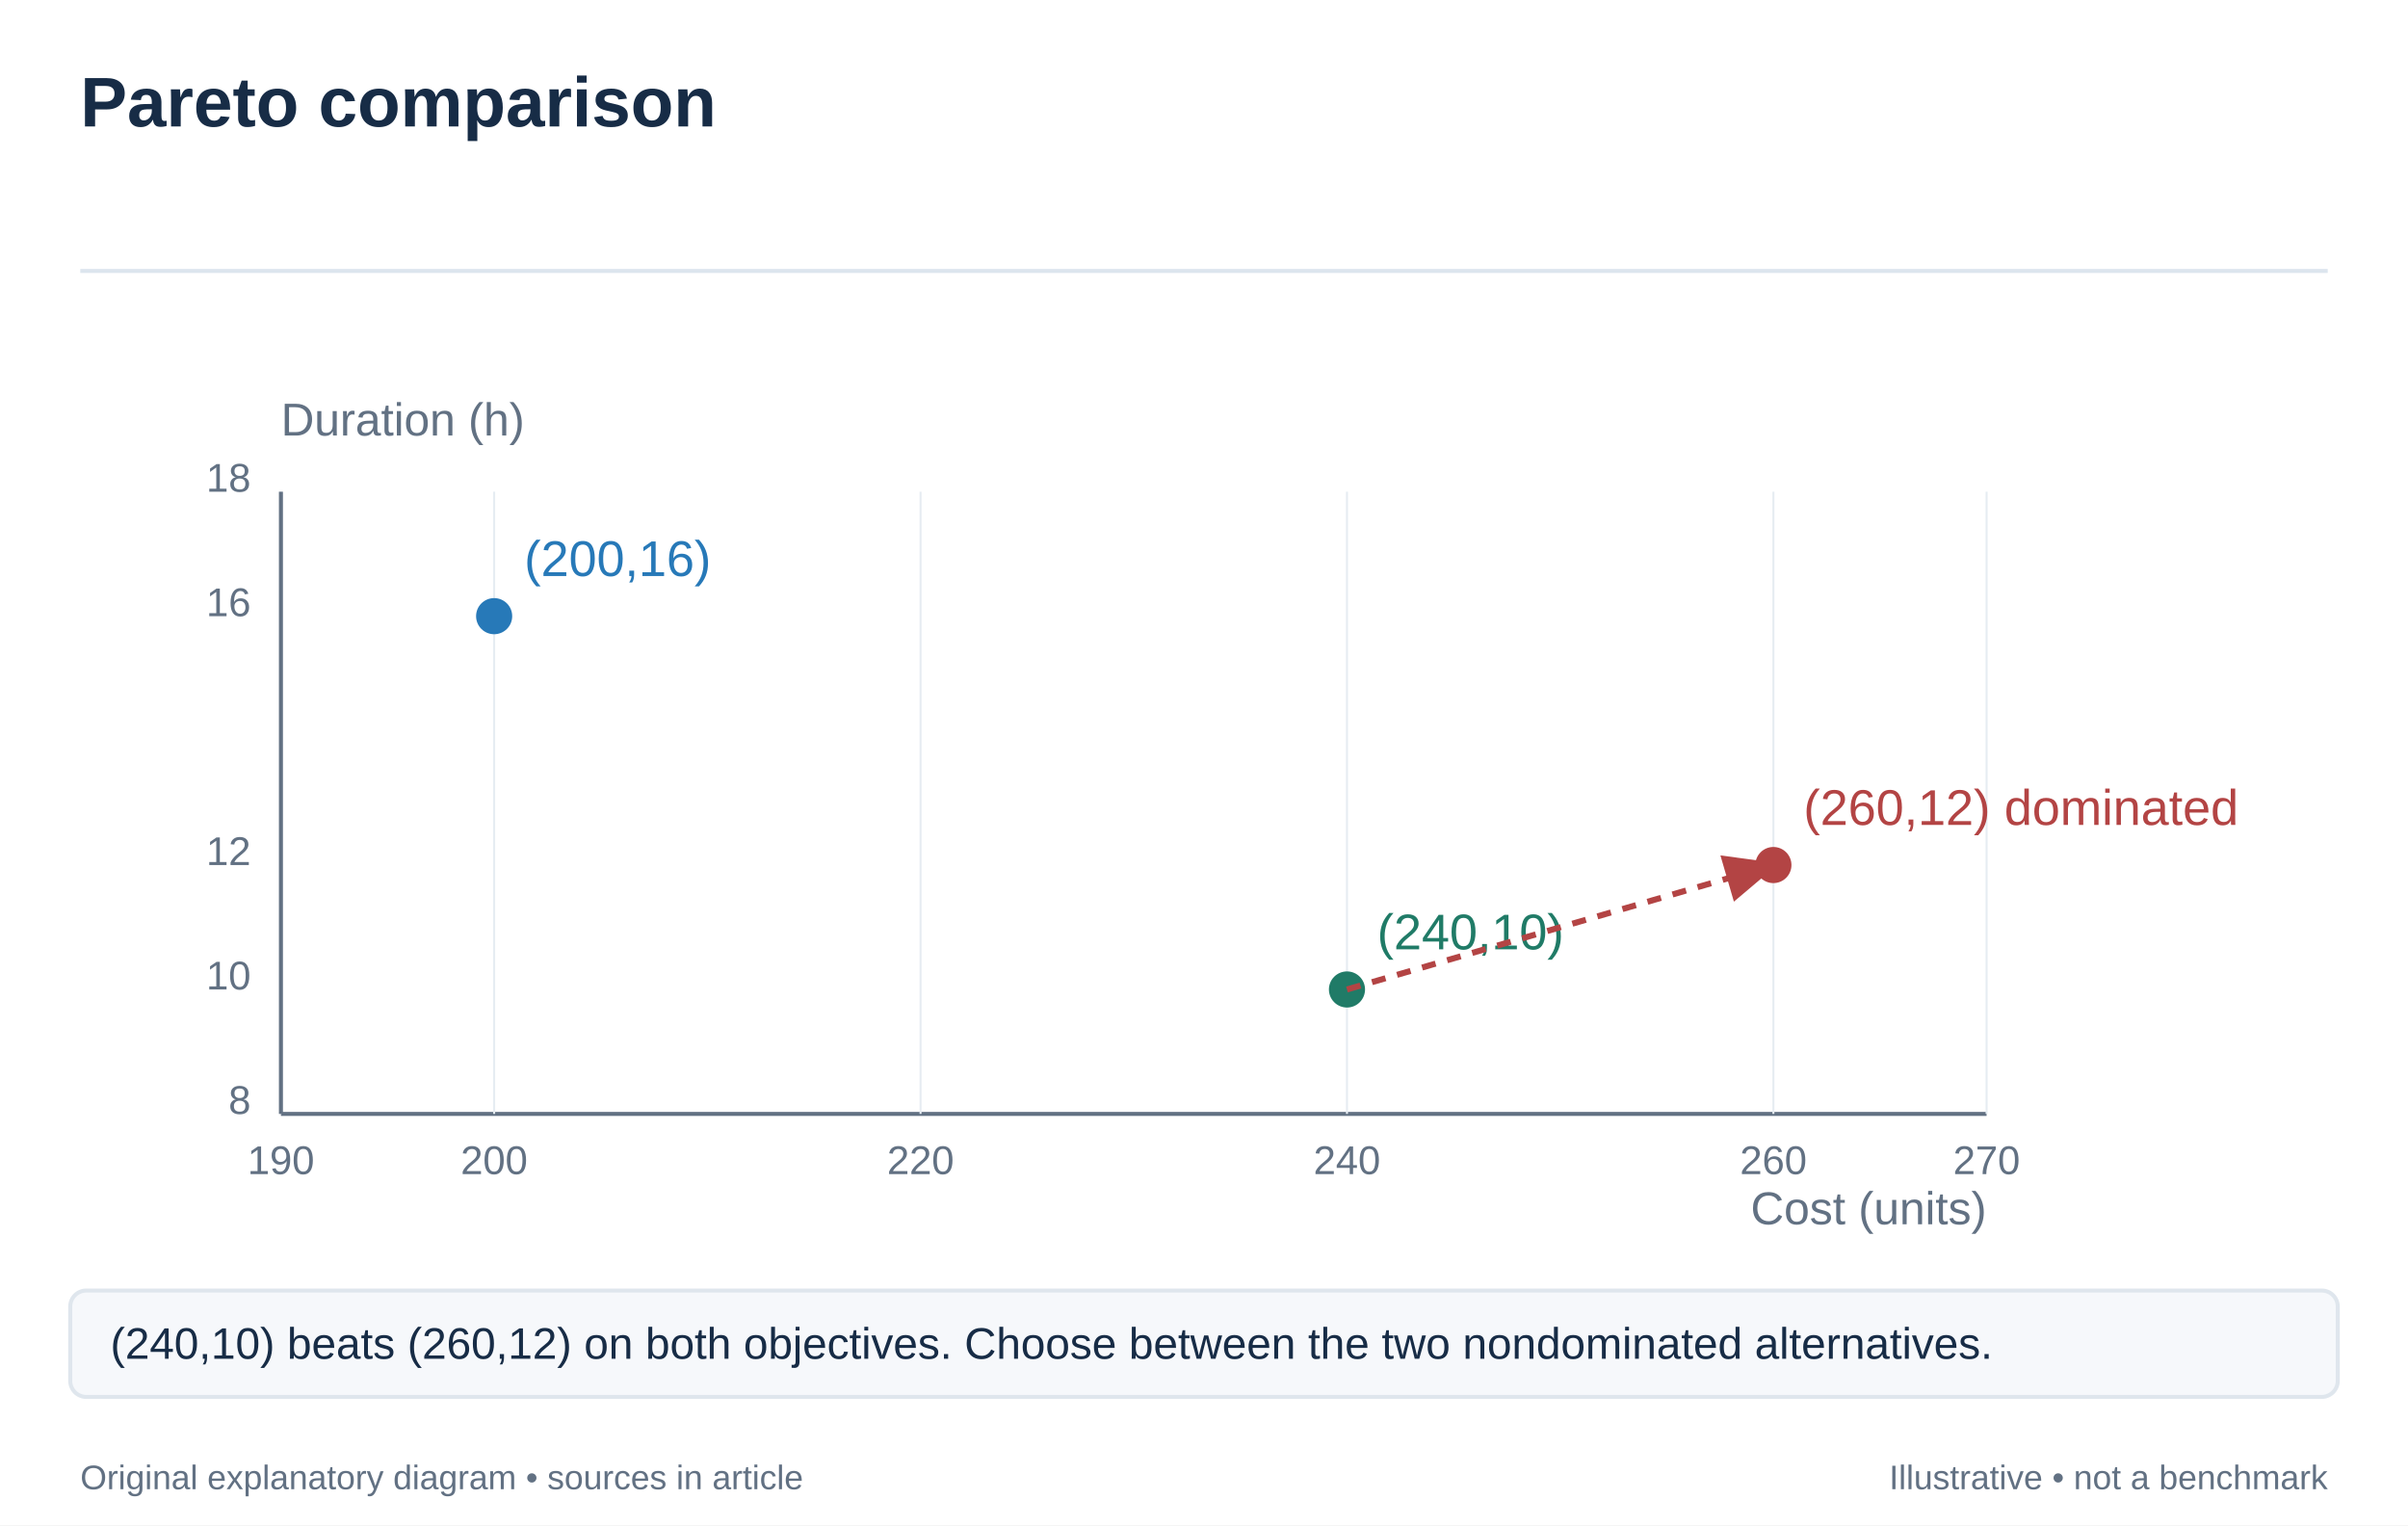
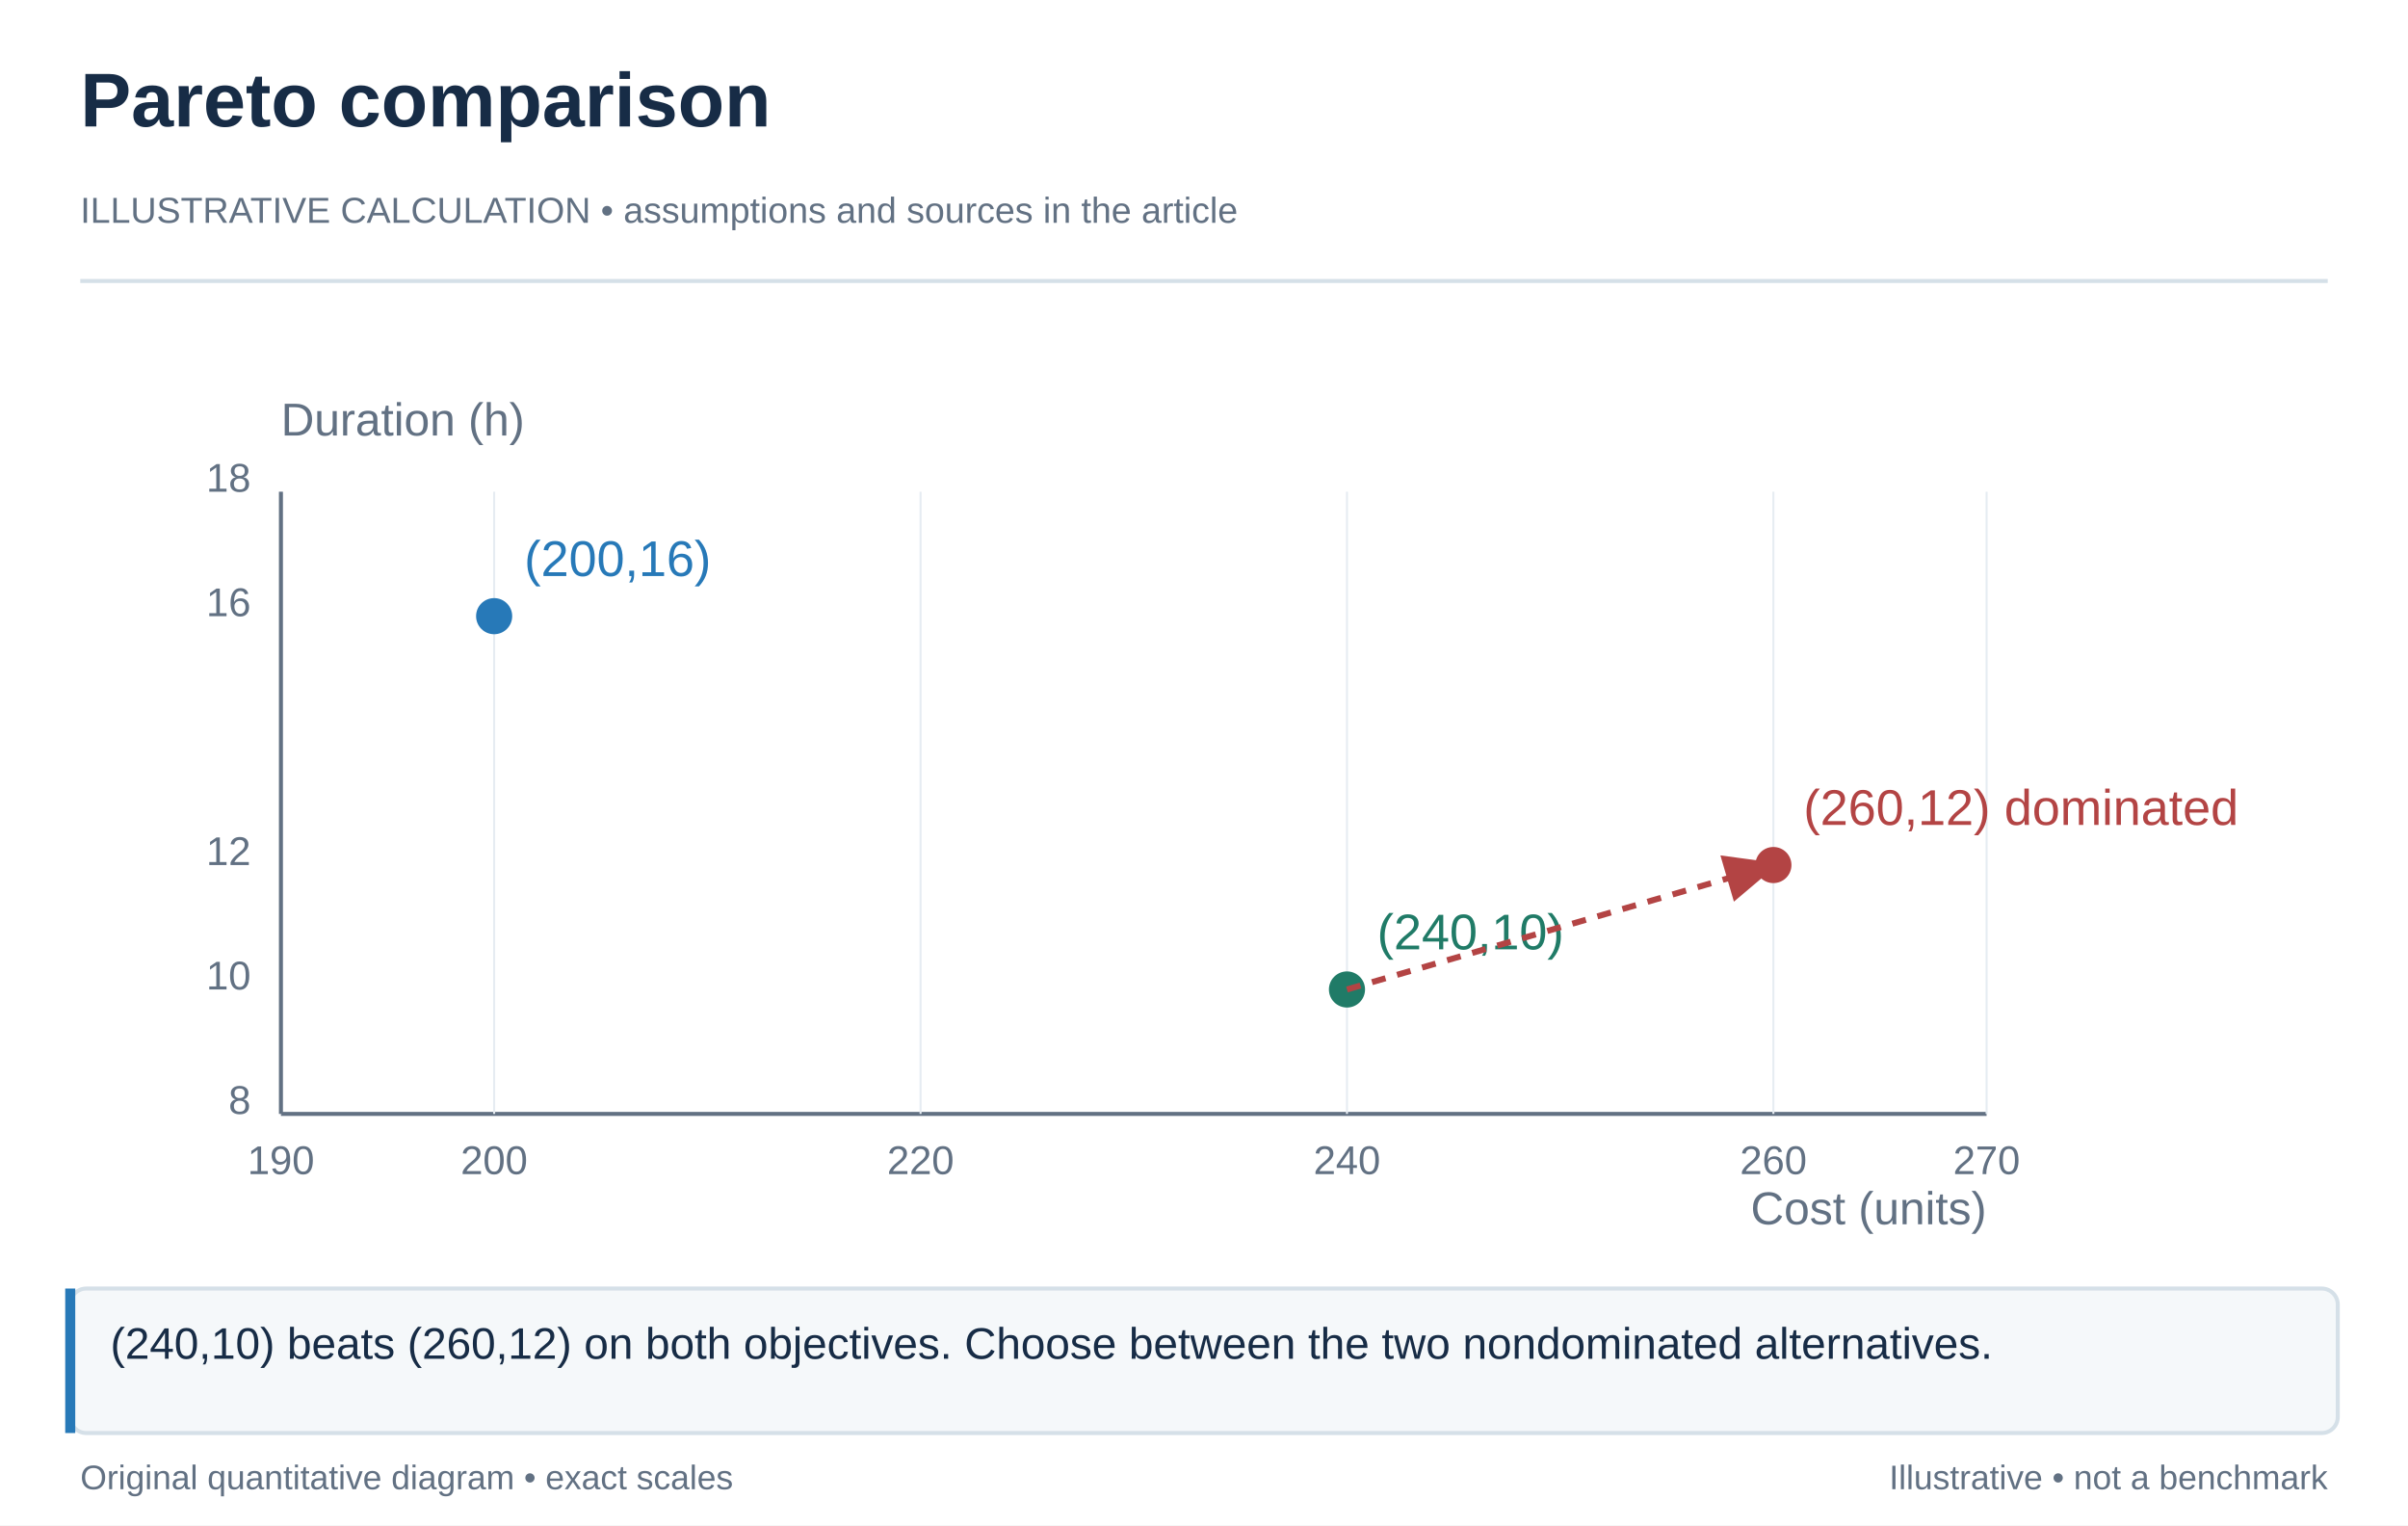
<svg xmlns="http://www.w3.org/2000/svg" width="1200" height="760" viewBox="0 0 1200 760">
  <defs>
    <marker id="a" markerWidth="9" markerHeight="9" refX="8" refY="4" orient="auto-start-reverse">
      <path d="M0,0 L0,8 L9,4 Z" fill="context-stroke" />
    </marker>
    <marker id="a2779b8" markerWidth="9" markerHeight="9" refX="8" refY="4" orient="auto-start-reverse">
      <path d="M0,0 L0,8 L9,4 Z" fill="#2779b8" />
    </marker>
    <marker id="a207b67" markerWidth="9" markerHeight="9" refX="8" refY="4" orient="auto-start-reverse">
      <path d="M0,0 L0,8 L9,4 Z" fill="#207b67" />
    </marker>
    <marker id="a7750a3" markerWidth="9" markerHeight="9" refX="8" refY="4" orient="auto-start-reverse">
      <path d="M0,0 L0,8 L9,4 Z" fill="#7750a3" />
    </marker>
    <marker id="ab16e17" markerWidth="9" markerHeight="9" refX="8" refY="4" orient="auto-start-reverse">
      <path d="M0,0 L0,8 L9,4 Z" fill="#b16e17" />
    </marker>
    <marker id="ab34444" markerWidth="9" markerHeight="9" refX="8" refY="4" orient="auto-start-reverse">
      <path d="M0,0 L0,8 L9,4 Z" fill="#b34444" />
    </marker>
    <marker id="a627183" markerWidth="9" markerHeight="9" refX="8" refY="4" orient="auto-start-reverse">
      <path d="M0,0 L0,8 L9,4 Z" fill="#627183" />
    </marker>
  </defs>
  <rect width="1200" height="760" fill="white" />
  <g font-family="Arial, sans-serif">
-     <text x="40" y="63" fill="#172c46" font-size="35" text-anchor="start" font-weight="bold">Pareto comparison</text>
-     <path d="M40,135 L1160,135" fill="none" stroke="#dce5ee" stroke-width="2" />
+     <text x="40" y="63" fill="#172c46" font-size="38" text-anchor="start" font-weight="bold">Pareto comparison</text>
+     <text x="40" y="111" fill="#627183" font-size="18" text-anchor="start" font-weight="normal">ILLUSTRATIVE CALCULATION • assumptions and sources in the article</text>
+     <path d="M40,140 L1160,140" fill="none" stroke="#d5e0e8" stroke-width="2" />
    <path d="M140,555 L990,555" fill="none" stroke="#627183" stroke-width="2" />
    <path d="M140.0,555 L140.0,245" fill="none" stroke="#e6ecf2" stroke-width="1" />
    <text x="140.0" y="585" fill="#627183" font-size="20" text-anchor="middle" font-weight="normal">190</text>
    <path d="M246.25,555 L246.25,245" fill="none" stroke="#e6ecf2" stroke-width="1" />
    <text x="246.25" y="585" fill="#627183" font-size="20" text-anchor="middle" font-weight="normal">200</text>
    <path d="M458.75,555 L458.75,245" fill="none" stroke="#e6ecf2" stroke-width="1" />
    <text x="458.75" y="585" fill="#627183" font-size="20" text-anchor="middle" font-weight="normal">220</text>
    <path d="M671.25,555 L671.25,245" fill="none" stroke="#e6ecf2" stroke-width="1" />
    <text x="671.25" y="585" fill="#627183" font-size="20" text-anchor="middle" font-weight="normal">240</text>
    <path d="M883.75,555 L883.75,245" fill="none" stroke="#e6ecf2" stroke-width="1" />
    <text x="883.75" y="585" fill="#627183" font-size="20" text-anchor="middle" font-weight="normal">260</text>
    <path d="M990.0,555 L990.0,245" fill="none" stroke="#e6ecf2" stroke-width="1" />
    <text x="990.0" y="585" fill="#627183" font-size="20" text-anchor="middle" font-weight="normal">270</text>
    <text x="990" y="610" fill="#627183" font-size="23" text-anchor="end" font-weight="normal">Cost (units)</text>
    <path d="M140,555 L140,245" fill="none" stroke="#627183" stroke-width="2" />
    <text x="140" y="217" fill="#627183" font-size="23" text-anchor="start" font-weight="normal">Duration (h)</text>
    <circle cx="246.25" cy="307.0" r="9" fill="#2779b8" />
    <text x="261.25" y="287.0" fill="#2779b8" font-size="25" text-anchor="start" font-weight="normal">(200,16)</text>
    <circle cx="671.25" cy="493.0" r="9" fill="#207b67" />
    <text x="686.25" y="473.0" fill="#207b67" font-size="25" text-anchor="start" font-weight="normal">(240,10)</text>
    <circle cx="883.75" cy="431.0" r="9" fill="#b34444" />
    <text x="898.75" y="411.0" fill="#b34444" font-size="25" text-anchor="start" font-weight="normal">(260,12) dominated</text>
    <path d="M671.25,493.0 L883.75,431.0" fill="none" stroke="#b34444" stroke-width="3" marker-end="url(#ab34444)" stroke-dasharray="7 6" />
    <text x="125" y="555.0" fill="#627183" font-size="20" text-anchor="end" font-weight="normal">8</text>
    <text x="125" y="493.0" fill="#627183" font-size="20" text-anchor="end" font-weight="normal">10</text>
    <text x="125" y="431.0" fill="#627183" font-size="20" text-anchor="end" font-weight="normal">12</text>
    <text x="125" y="307.0" fill="#627183" font-size="20" text-anchor="end" font-weight="normal">16</text>
    <text x="125" y="245.0" fill="#627183" font-size="20" text-anchor="end" font-weight="normal">18</text>
-     <rect x="35" y="643" width="1130" height="53" rx="8" fill="#f6f8fb" stroke="#dfe6ed" stroke-width="2" />
+     <rect x="35" y="642" width="1130" height="72" rx="8" fill="#f5f8fa" stroke="#d5e0e8" stroke-width="2" />
+     <path d="M35,642 L35,714" fill="none" stroke="#2779b8" stroke-width="5" />
    <text x="55" y="677" fill="#172c46" font-size="22" text-anchor="start" font-weight="normal">(240,10) beats (260,12) on both objectives. Choose between the two nondominated alternatives.</text>
-     <text x="40" y="742" fill="#627183" font-size="17" text-anchor="start" font-weight="normal">Original explanatory diagram • sources in article</text>
+     <text x="40" y="742" fill="#627183" font-size="17" text-anchor="start" font-weight="normal">Original quantitative diagram • exact scales</text>
    <text x="1160" y="742" fill="#627183" font-size="17" text-anchor="end" font-weight="normal">Illustrative • not a benchmark</text>
  </g>
</svg>
